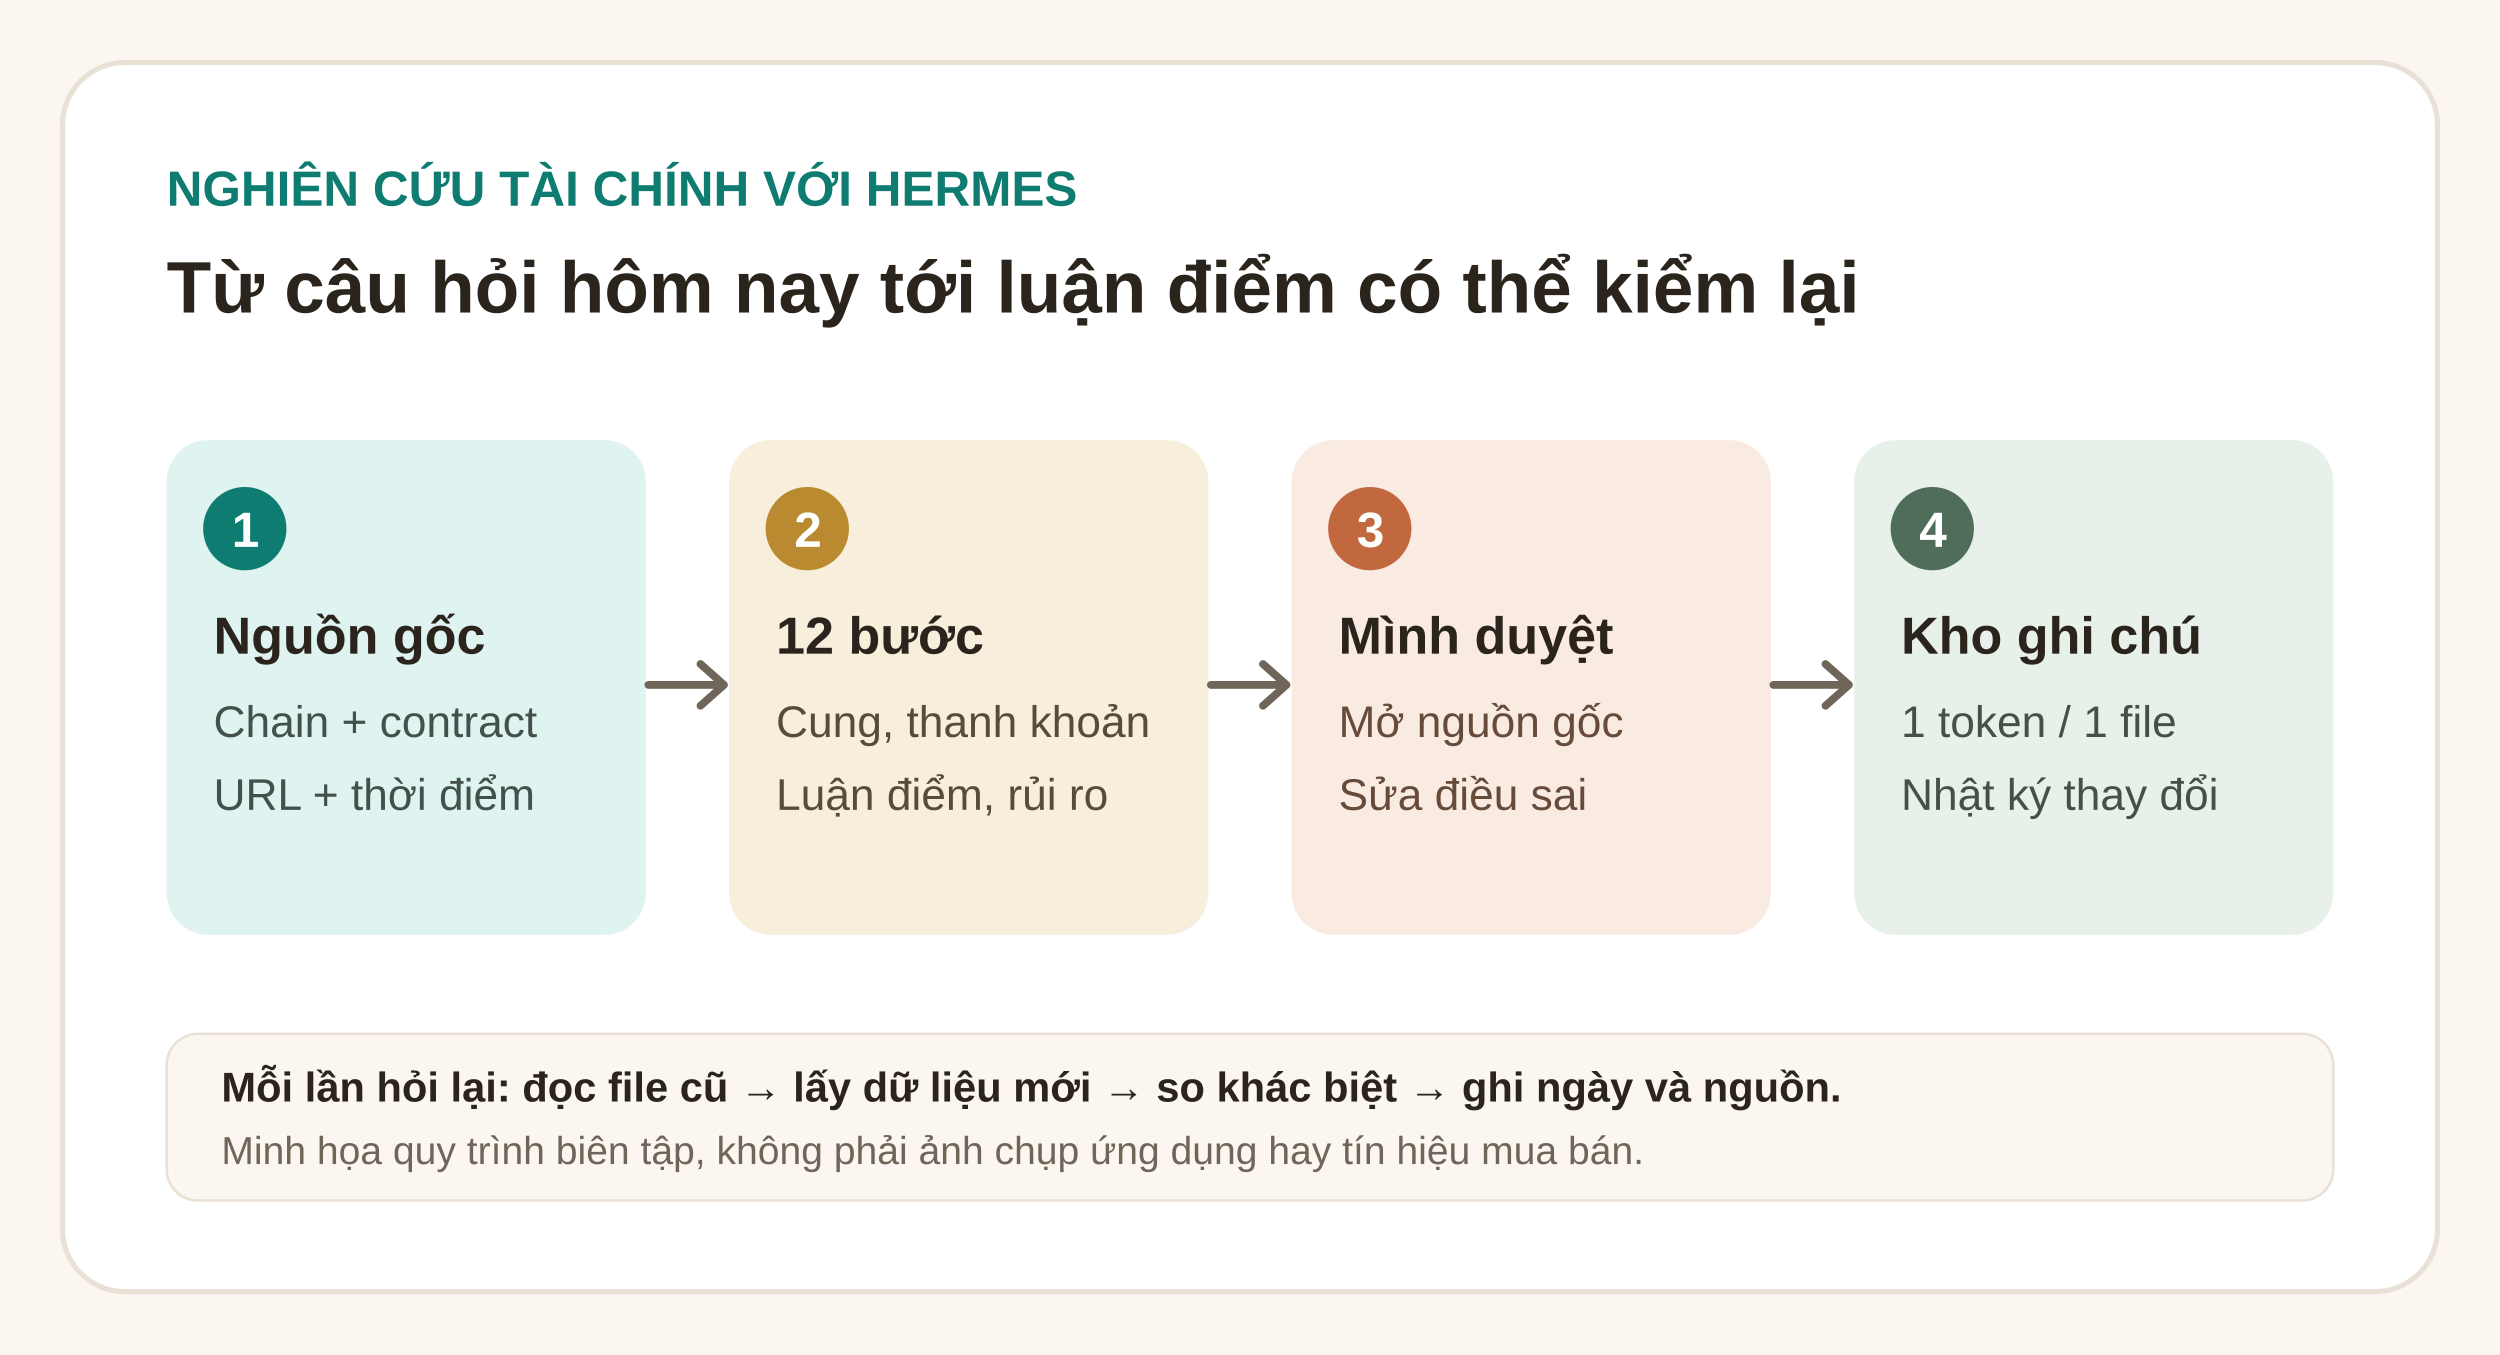
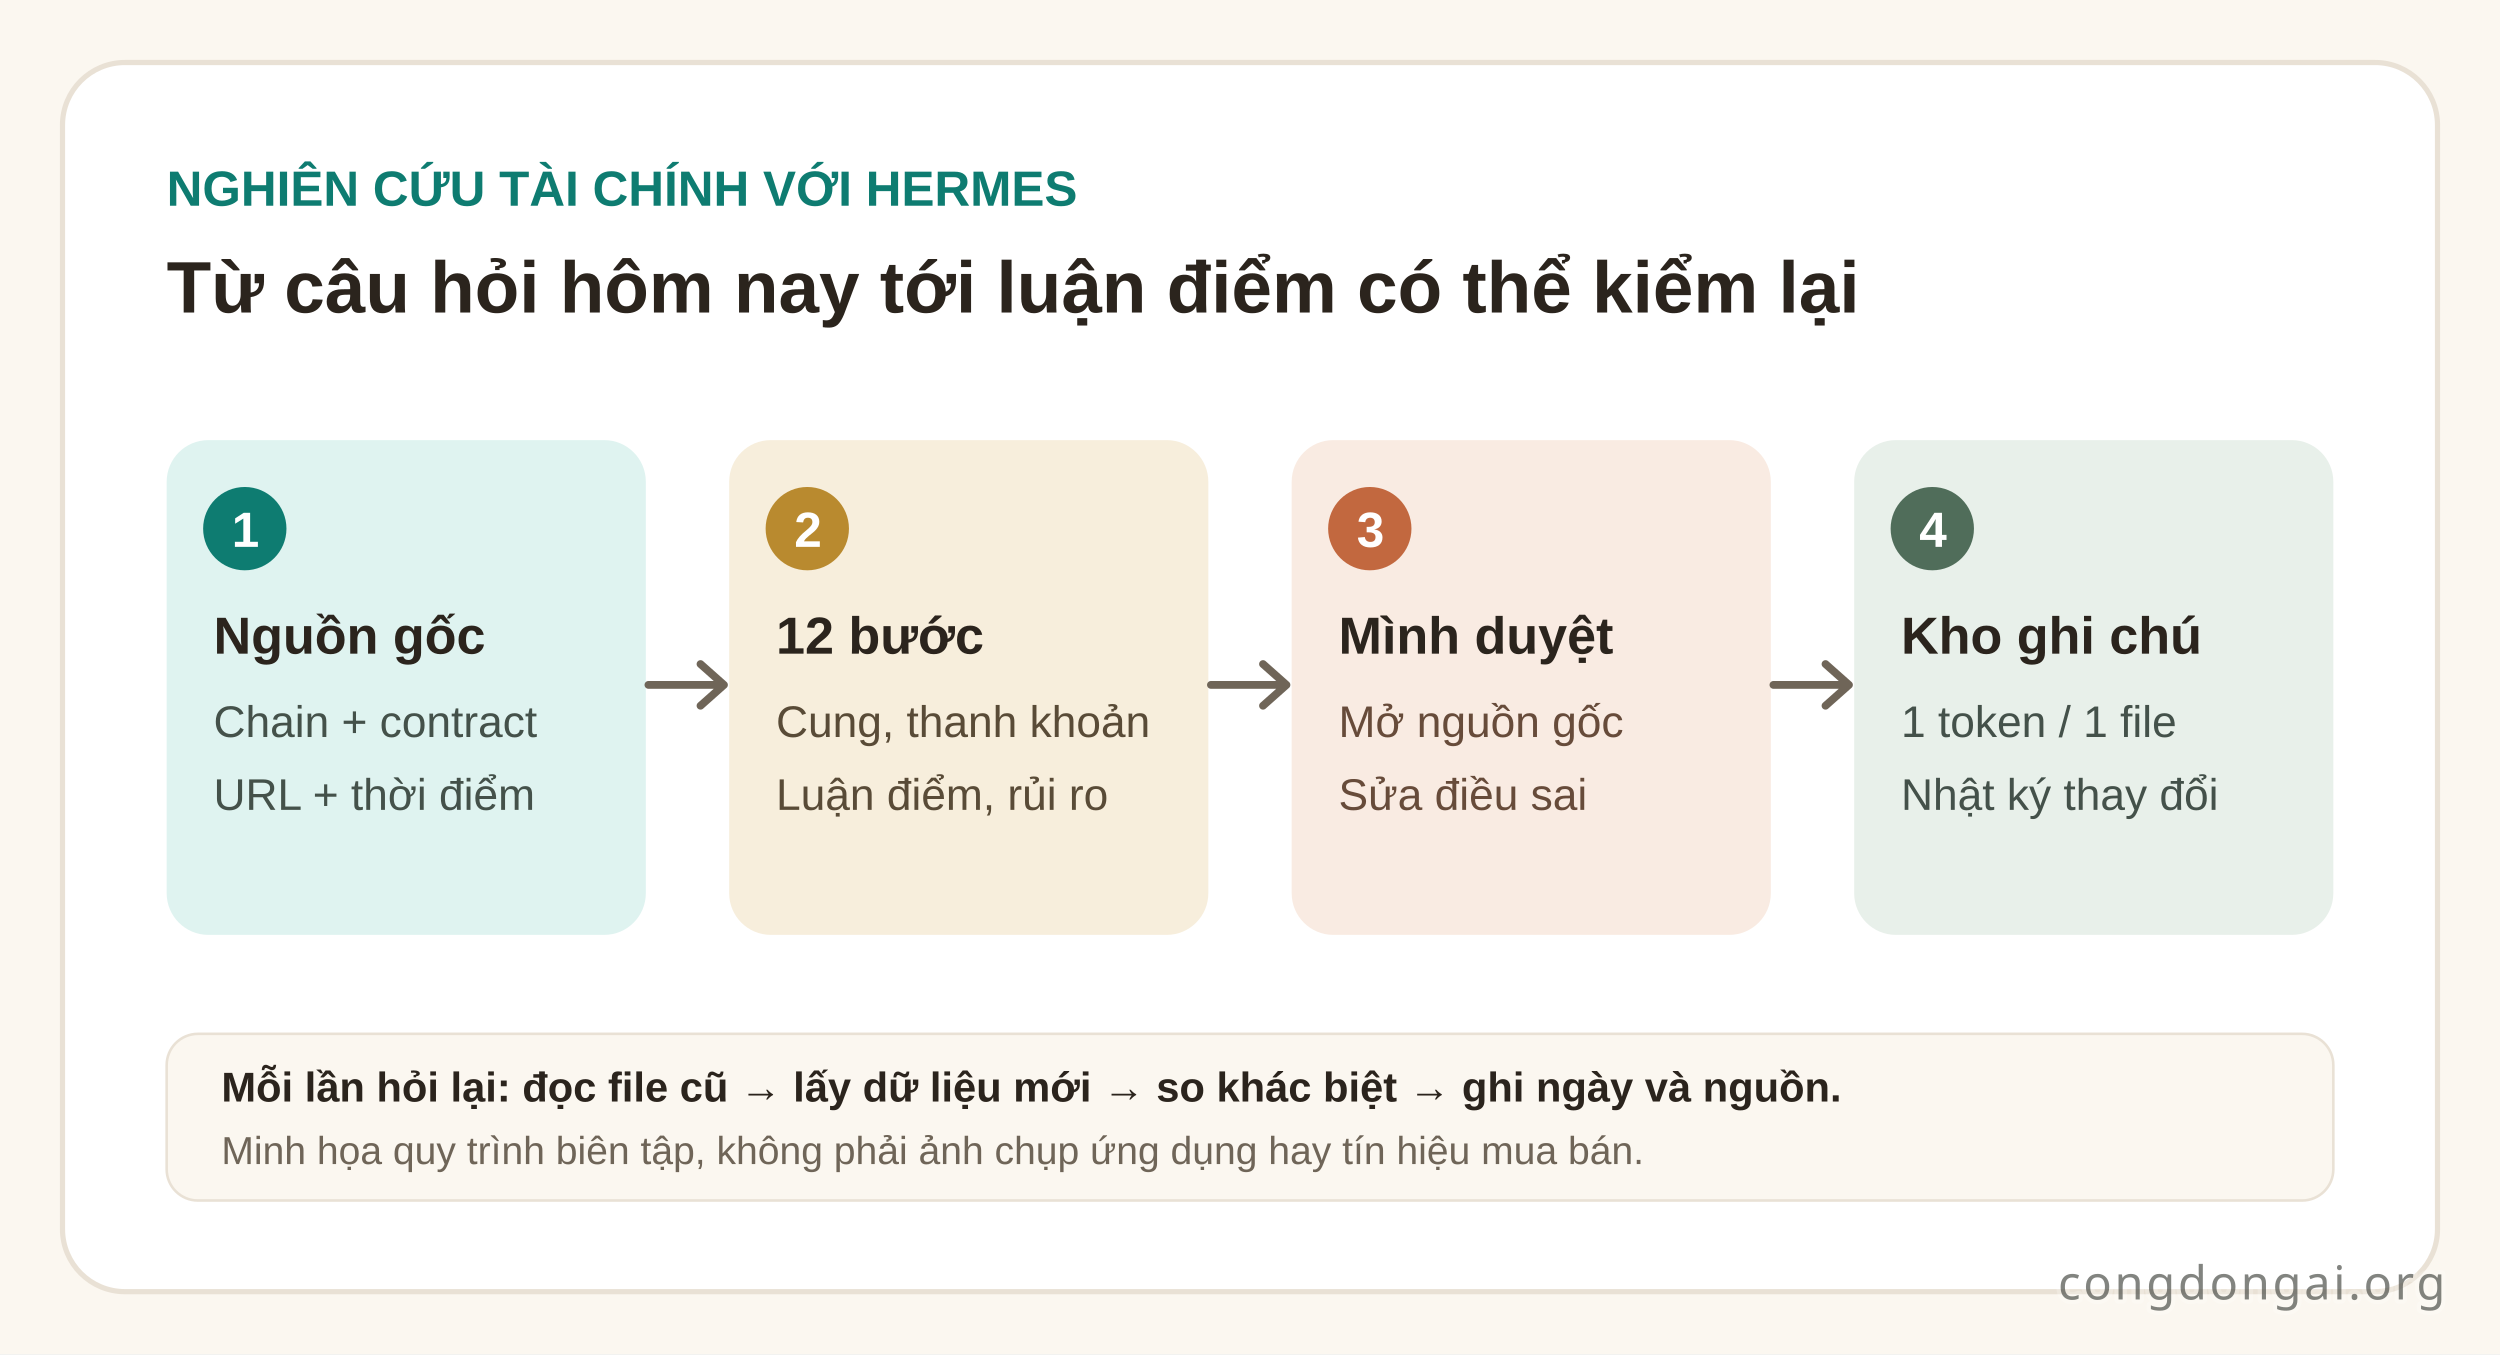
<svg xmlns="http://www.w3.org/2000/svg" viewBox="0 0 960 520" role="img" aria-labelledby="title desc">
  <rect width="960" height="520" fill="#FBF7F0" />
  <rect x="24" y="24" width="912" height="472" rx="24" fill="#fff" stroke="#E9E1D5" stroke-width="2" />
  <text x="64" y="79" font-family="Arial,sans-serif" font-size="19" font-weight="700" fill="#0E7C71">NGHIÊN CỨU TÀI CHÍNH VỚI HERMES</text>
  <text x="64" y="120" font-family="Arial,sans-serif" font-size="28" font-weight="700" fill="#2B241D">Từ câu hỏi hôm nay tới luận điểm có thể kiểm lại</text>
  <g font-family="Arial,sans-serif">
    <rect x="64" y="169" width="184" height="190" rx="16" fill="#DFF3F0" />
    <circle cx="94" cy="203" r="16" fill="#0E7C71" />
    <text x="89" y="210" font-size="19" font-weight="700" fill="#fff">1</text>
    <text x="82" y="251" font-size="20" font-weight="700" fill="#2B241D">Nguồn gốc</text>
    <text x="82" y="283" font-size="17" fill="#44514A">Chain + contract</text>
    <text x="82" y="311" font-size="17" fill="#44514A">URL + thời điểm</text>
    <rect x="280" y="169" width="184" height="190" rx="16" fill="#F7EEDC" />
    <circle cx="310" cy="203" r="16" fill="#B98A2F" />
    <text x="305" y="210" font-size="19" font-weight="700" fill="#fff">2</text>
    <text x="298" y="251" font-size="20" font-weight="700" fill="#2B241D">12 bước</text>
    <text x="298" y="283" font-size="17" fill="#594B37">Cung, thanh khoản</text>
    <text x="298" y="311" font-size="17" fill="#594B37">Luận điểm, rủi ro</text>
    <rect x="496" y="169" width="184" height="190" rx="16" fill="#F9EBE2" />
    <circle cx="526" cy="203" r="16" fill="#C2683F" />
    <text x="521" y="210" font-size="19" font-weight="700" fill="#fff">3</text>
    <text x="514" y="251" font-size="20" font-weight="700" fill="#2B241D">Mình duyệt</text>
    <text x="514" y="283" font-size="17" fill="#674B3A">Mở nguồn gốc</text>
    <text x="514" y="311" font-size="17" fill="#674B3A">Sửa điều sai</text>
    <rect x="712" y="169" width="184" height="190" rx="16" fill="#E8F0EA" />
    <circle cx="742" cy="203" r="16" fill="#506D5A" />
    <text x="737" y="210" font-size="19" font-weight="700" fill="#fff">4</text>
    <text x="730" y="251" font-size="20" font-weight="700" fill="#2B241D">Kho ghi chú</text>
    <text x="730" y="283" font-size="17" fill="#44514A">1 token / 1 file</text>
    <text x="730" y="311" font-size="17" fill="#44514A">Nhật ký thay đổi</text>
    <path d="M249 263h29m-9-8 9 8-9 8M465 263h29m-9-8 9 8-9 8M681 263h29m-9-8 9 8-9 8" fill="none" stroke="#6F6558" stroke-width="3" stroke-linecap="round" stroke-linejoin="round" />
    <rect x="64" y="397" width="832" height="64" rx="12" fill="#FBF7F0" stroke="#E9E1D5" />
    <text x="85" y="423" font-size="16" font-weight="700" fill="#2B241D">Mỗi lần hỏi lại: đọc file cũ → lấy dữ liệu mới → so khác biệt → ghi ngày và nguồn.</text>
    <text x="85" y="447" font-size="15" fill="#6F6558">Minh họa quy trình biên tập, không phải ảnh chụp ứng dụng hay tín hiệu mua bán.</text>
  </g>
+   <text x="939" y="499" text-anchor="end" font-family="Noto Sans, DejaVu Sans, Arial, sans-serif" font-weight="500" font-size="18" letter-spacing="1.08" fill="#FFFFFF" fill-opacity="0.22" stroke="#FFFFFF" stroke-opacity="0.22" stroke-width="3.24" stroke-linejoin="round">congdongai.org</text>
+   <text x="939" y="499" text-anchor="end" font-family="Noto Sans, DejaVu Sans, Arial, sans-serif" font-weight="500" font-size="18" letter-spacing="1.08" fill="#292C25" fill-opacity="0.58">congdongai.org</text>
</svg>
